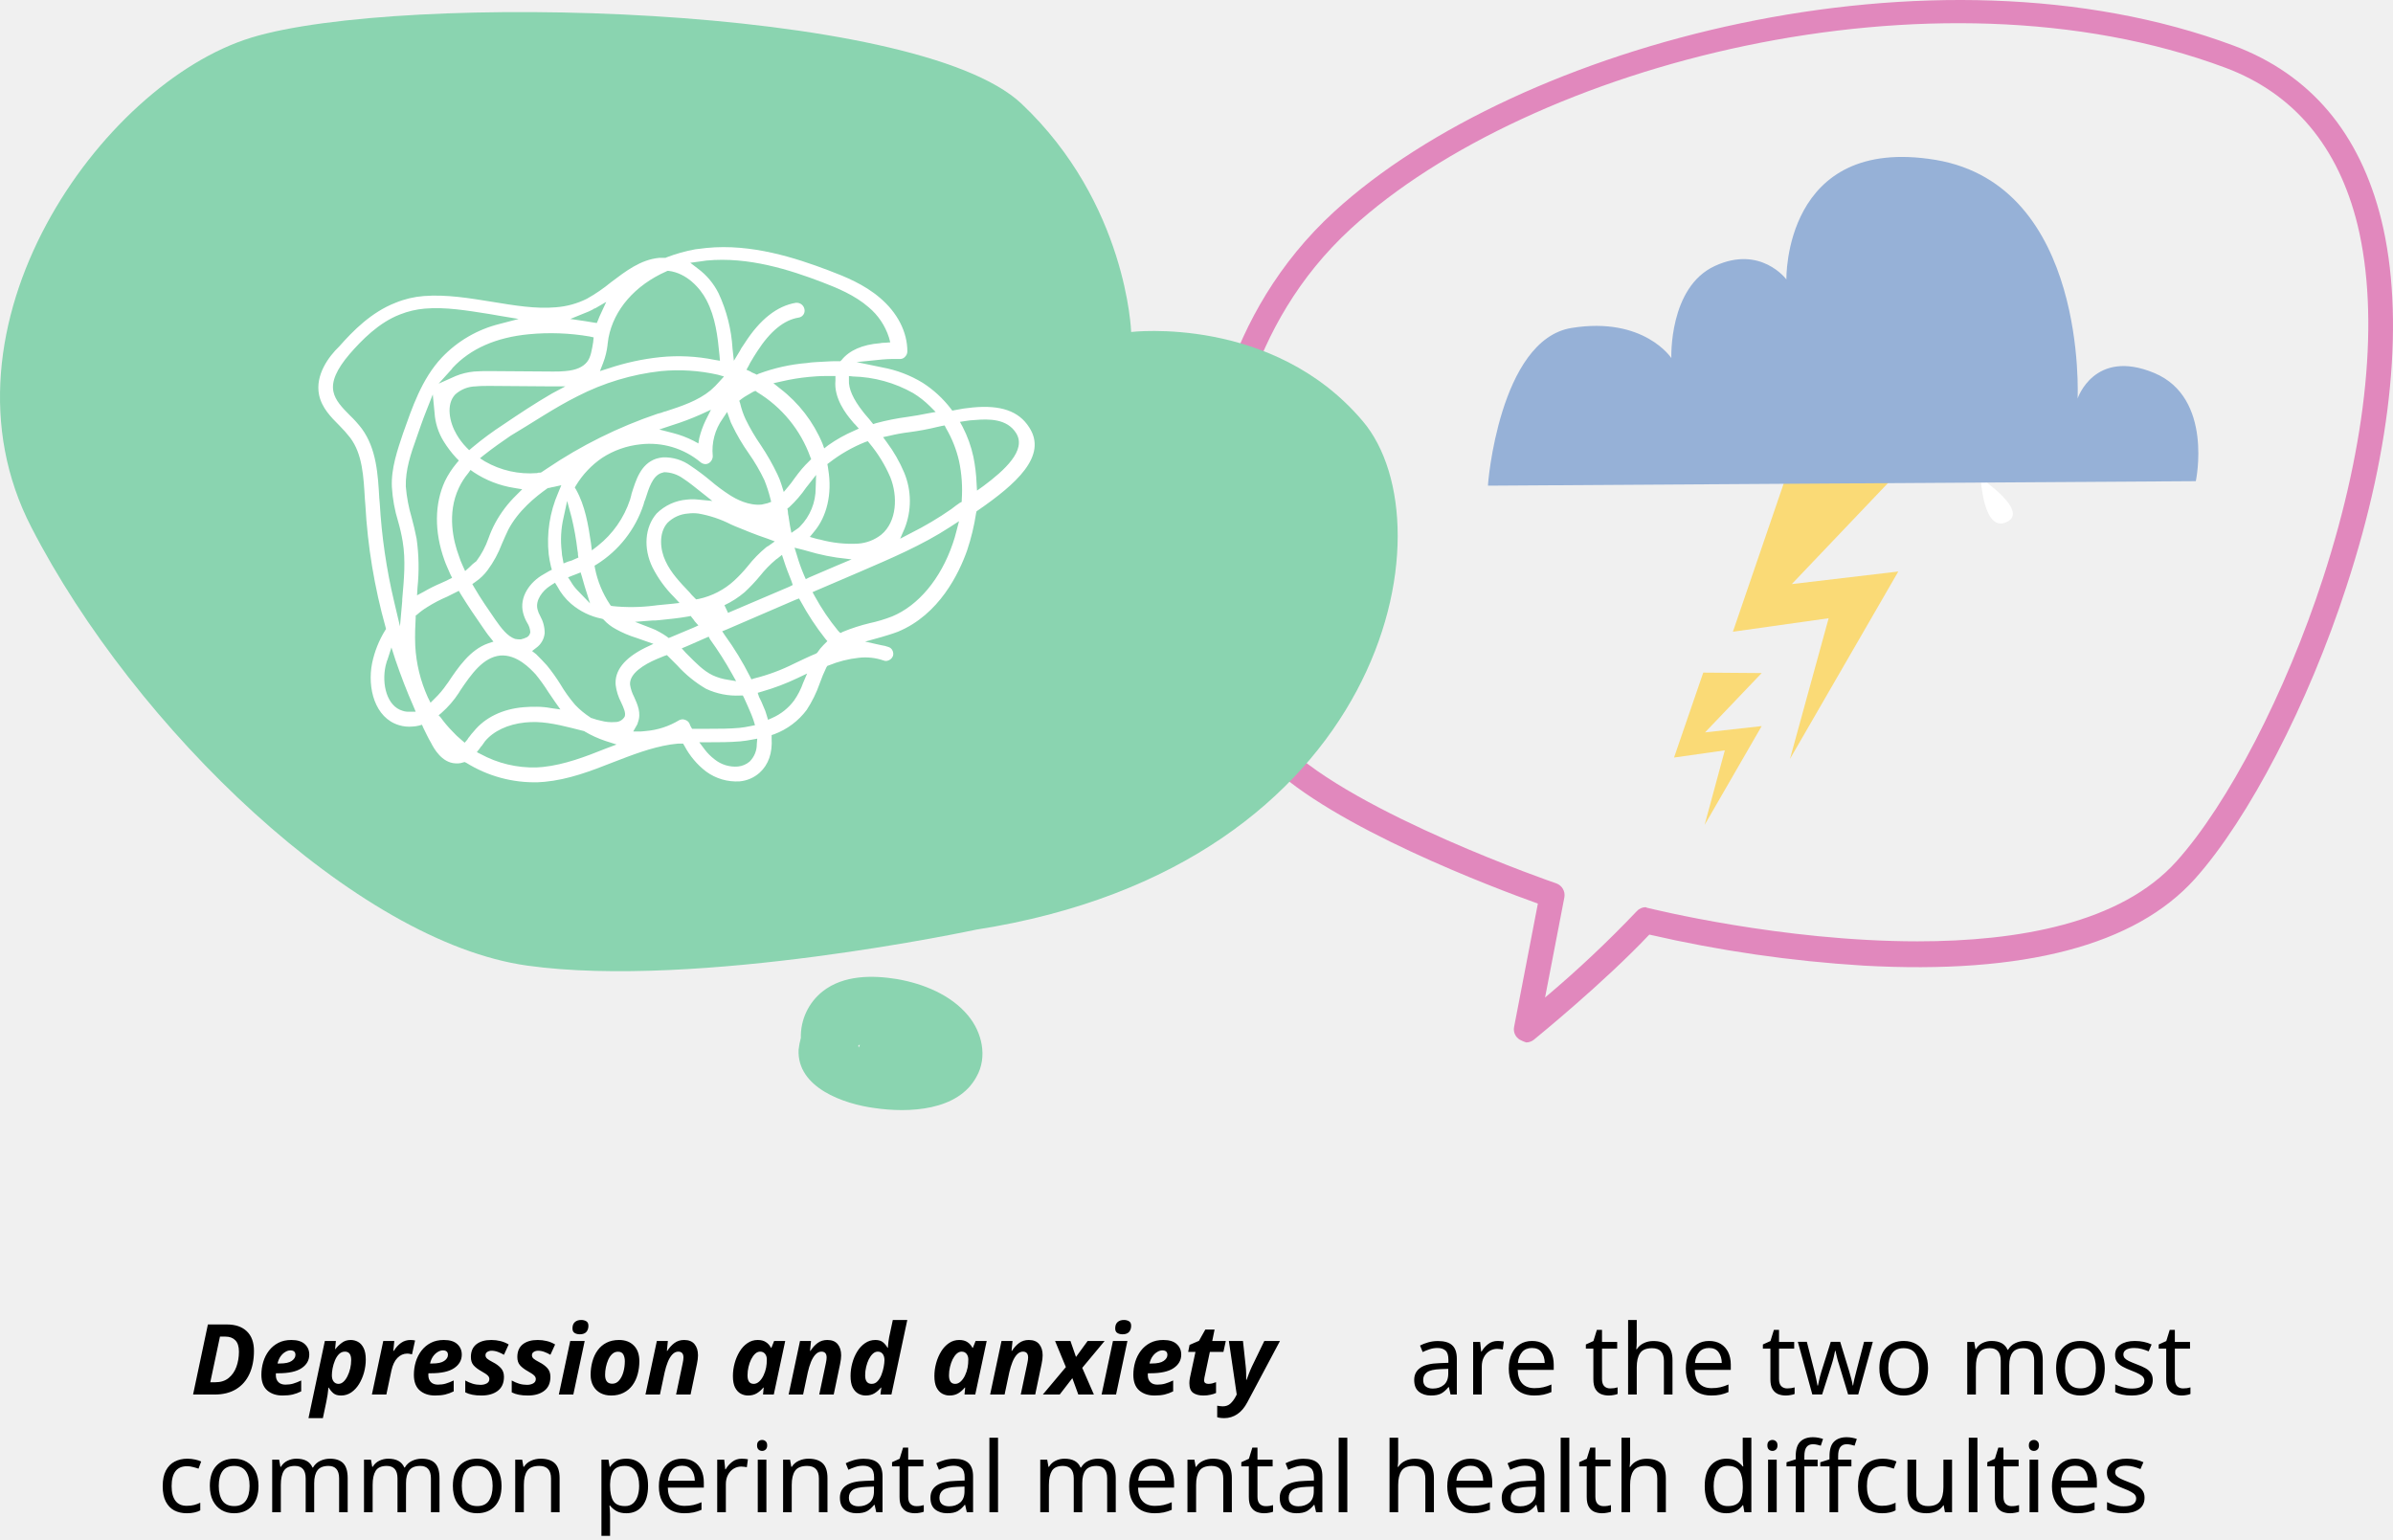
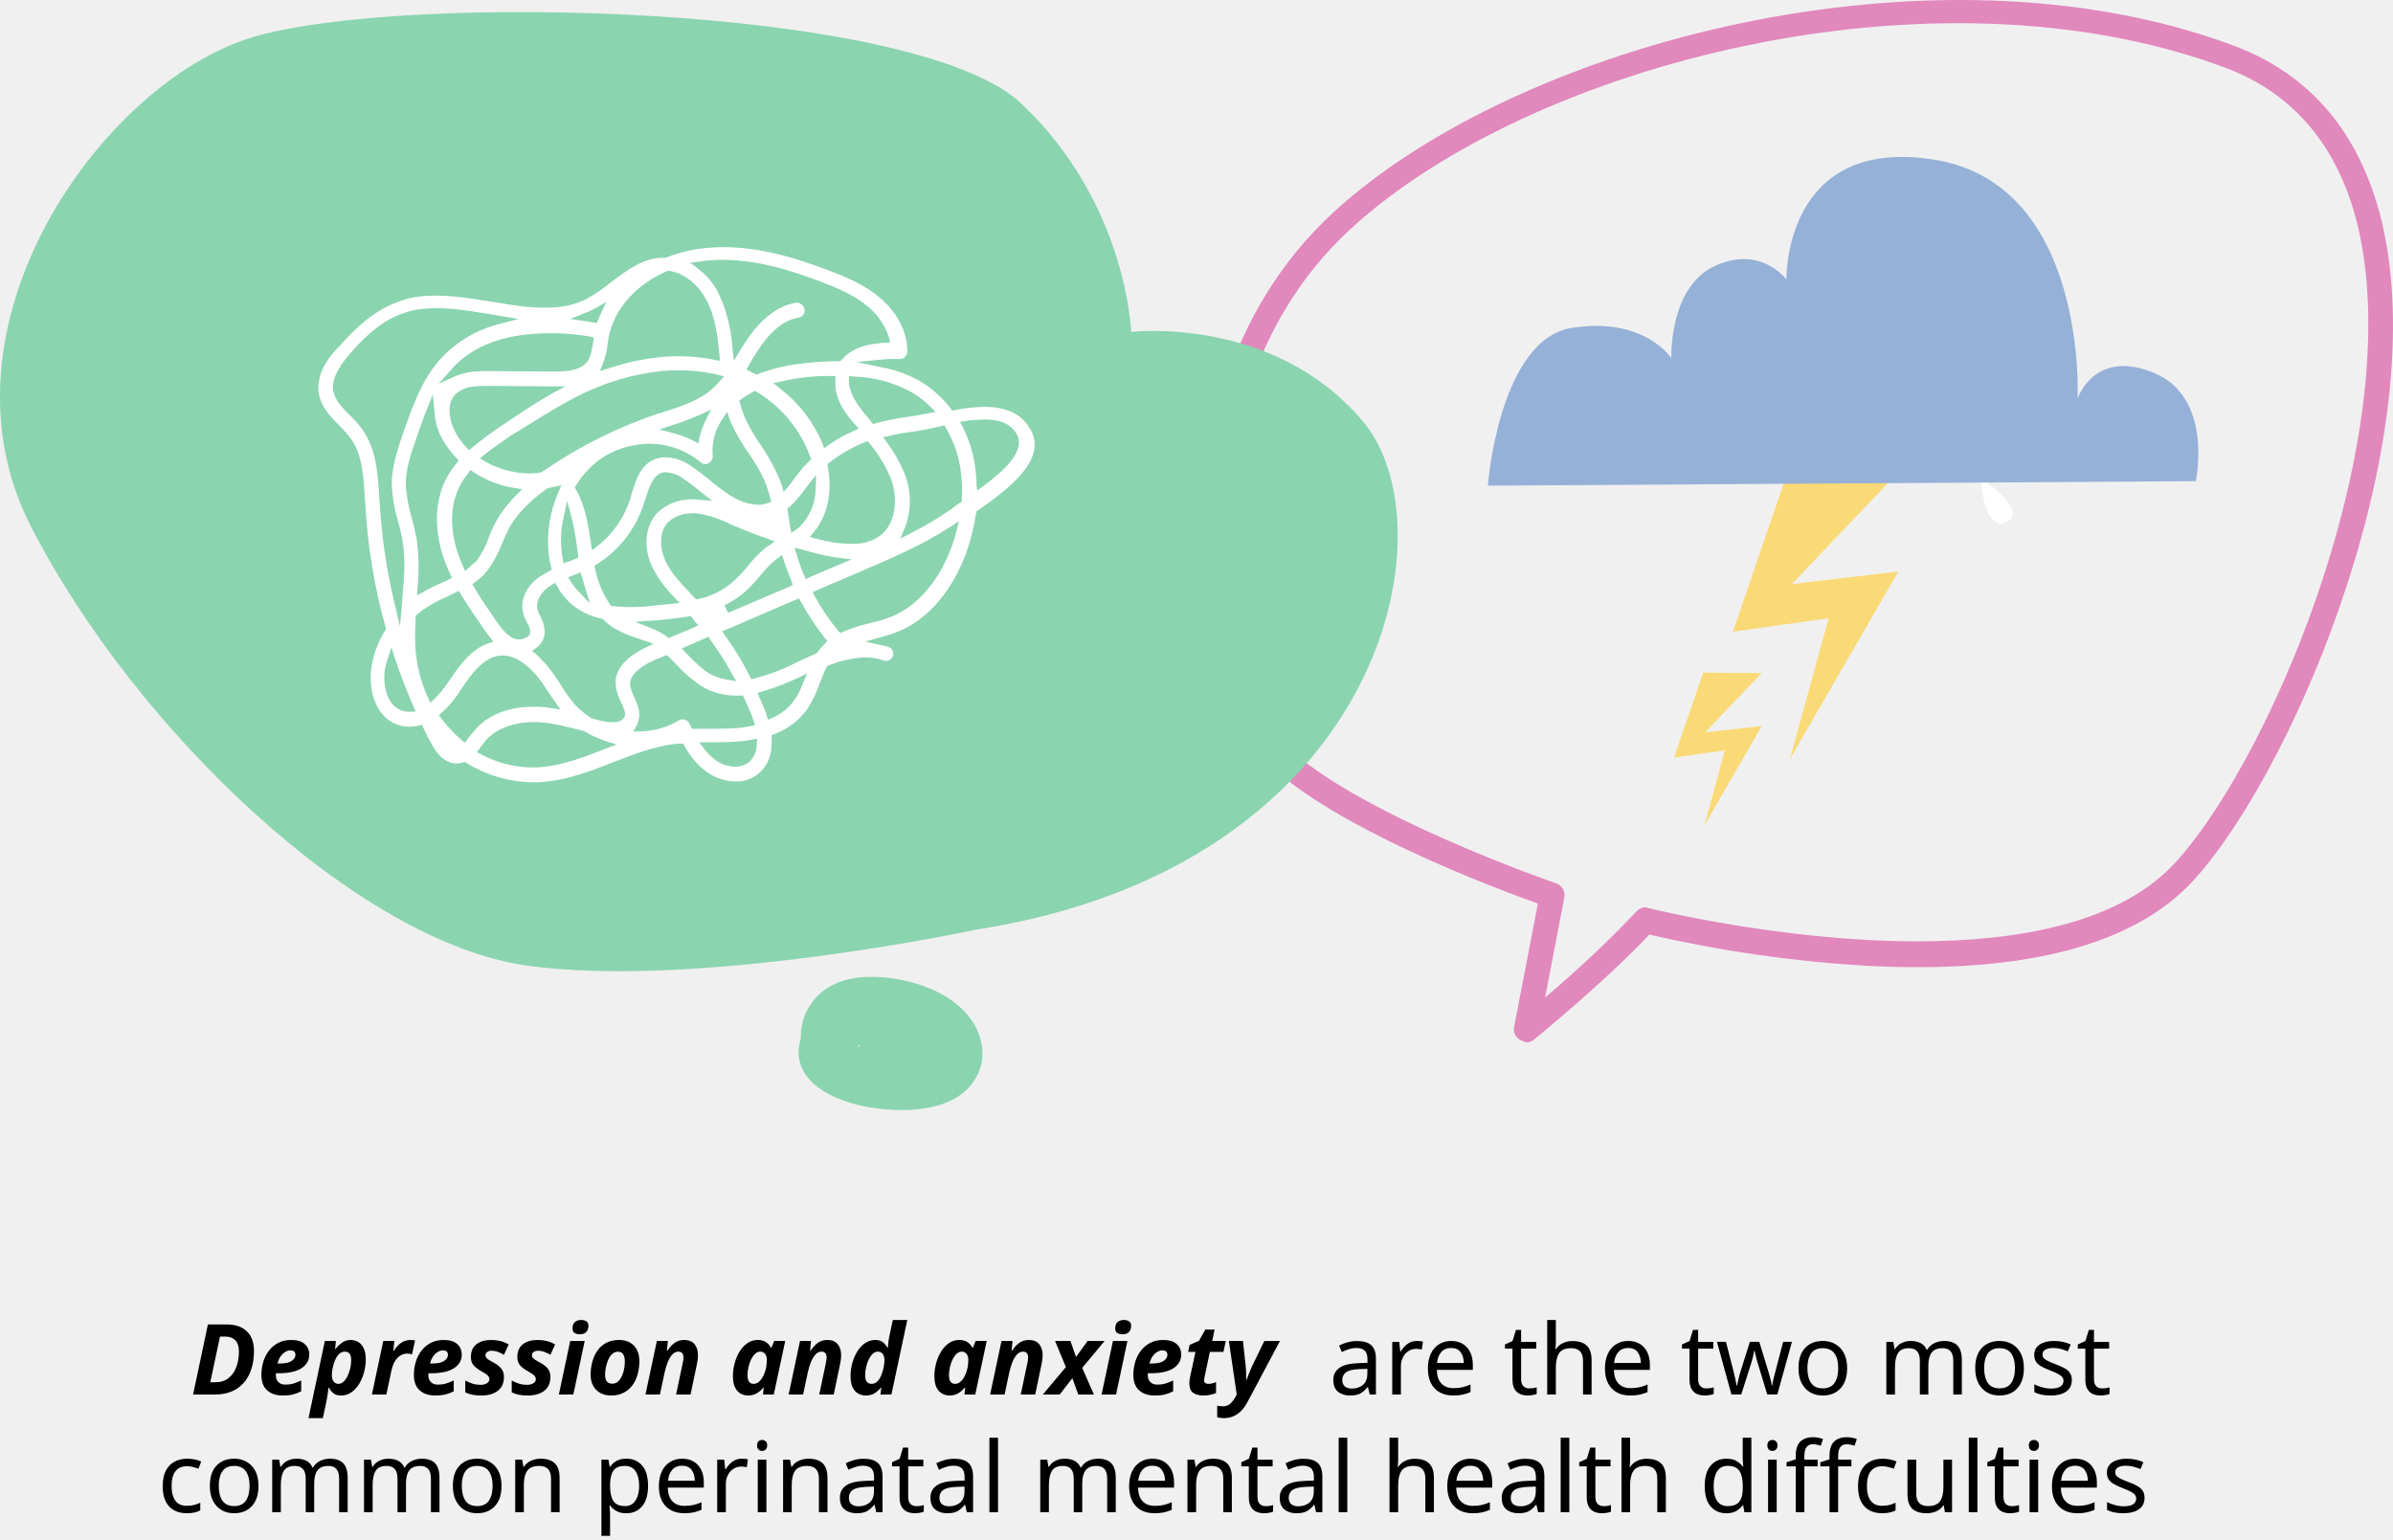
<svg xmlns="http://www.w3.org/2000/svg" width="532.478" height="342.53" viewBox="0 0 532.478 342.53">
  <g id="Group_137" data-name="Group 137" transform="translate(-8470 -4125.421)">
    <rect id="XMLID_384_" width="524.1" height="48.6" transform="translate(8474 4417.6)" fill="none" />
    <g id="Group" transform="translate(8429.938 4519)">
-       <text id="Depression_and_anxiety" data-name="Depression and anxiety" transform="translate(82.462 -83.248)" font-size="21.85" font-family="ITCAvantGardeStd-BoldObl, ITC Avant Garde Gothic Std" font-weight="700" font-style="oblique">
+       <text id="Depression_and_anxiety" data-name="Depression and anxiety" transform="translate(82.462 -83.248)" font-size="21.85" font-family="'ITC Avant Garde Gothic Std Book',sans-serif" font-weight="700" font-style="oblique">
        <tspan x="0" y="0">Depression and anxiety</tspan>
      </text>
-       <text id="_are_the_two_most_" data-name=" are the two most " transform="translate(348.062 -83.248)" font-size="21.85" font-family="ITCAvantGardeStd-Bk, ITC Avant Garde Gothic Std">
+       <text id="_are_the_two_most_" data-name=" are the two most " transform="translate(330.062 -83.248)" font-size="21.85" font-family="'ITC Avant Garde Gothic Std Book',sans-serif">
        <tspan x="0" y="0" xml:space="preserve"> are the two most </tspan>
      </text>
      <text id="common_perinatal_mental_health_diffculties" data-name="common perinatal mental health diffculties" transform="translate(75.062 -57.048)" font-size="21.85" font-family="ITCAvantGardeStd-Bk, ITC Avant Garde Gothic Std">
        <tspan x="0" y="0">common perinatal mental health diffculties</tspan>
      </text>
    </g>
    <g id="XMLID_2087_" transform="translate(8428.199 4519)">
      <g id="XMLID_2140_">
        <g id="XMLID_2151_">
          <path id="XMLID_2152_" d="M380-162.2a2.689,2.689,0,0,1-1.3-2.8l5.3-27.5c-9.5-3.4-45.7-17-60.1-31.3-9.2-9-15.3-30.7-14.8-52.6.3-16.3,4.6-47.2,29.6-70.1,41-37.5,133.3-61.9,200.2-36.9,17,6.4,28,19.4,32.8,38.8,5.2,21.3,2.5,50.2-7.8,81.6-8.5,26.2-21.8,51.7-33.7,65-13.3,14.8-38.1,21.3-73.8,19.3a291.055,291.055,0,0,1-47.6-6.9c-10.2,10.8-25.1,22.9-25.7,23.4a2.716,2.716,0,0,1-1.7.6A8.428,8.428,0,0,1,380-162.2Zm28.6-29.3c.5.1,29.6,7.4,59.9,7.4,22.3,0,45.2-4,57.6-17.8,11.5-12.8,24.3-37.5,32.6-63,9.9-30.4,12.6-58.3,7.7-78.6-4.3-17.5-14.2-29.3-29.4-35-65.1-24.3-154.8-.7-194.6,35.8-23.5,21.6-27.5,50.8-27.8,66.2-.4,22.9,6.3,41.9,13.2,48.7,15.5,15.3,59.9,30.7,60.3,30.8a2.777,2.777,0,0,1,1.8,3.1l-4.3,22.3A251.013,251.013,0,0,0,406-190.8a2.665,2.665,0,0,1,2-.9A1.421,1.421,0,0,0,408.6-191.5Z" fill="#e188bd" />
        </g>
        <g id="XMLID_2149_">
          <path id="XMLID_2150_" d="M482.5-287.2c.1.5.7,12.2,5.8,9.8C493.5-279.8,482.5-287.2,482.5-287.2Z" fill="#fff" />
        </g>
        <g id="XMLID_2141_">
          <g id="XMLID_2147_">
            <path id="XMLID_2148_" d="M439.7-288.9,427.4-253l21.3-3-8.6,31.3,24.1-41.7-23.7,2.8,23.8-25Z" fill="#fada76" />
          </g>
          <g id="XMLID_2145_">
            <path id="XMLID_2146_" d="M420.8-243.9,414.3-225l11.3-1.6L421.1-210l12.7-22-12.6,1.4,12.6-13.2Z" fill="#fada76" />
          </g>
          <g id="XMLID_2142_">
            <g id="XMLID_2143_">
              <path id="XMLID_2144_" d="M391.5-320.6c16.1-2.6,22.2,6.7,22.2,6.7s-.6-15.8,9.7-20.5c10.2-4.7,15.9,3,15.9,3s-.7-32.2,33.2-26.6c33.9,5.7,31.6,53.1,31.6,53.1s3.7-11.2,17-5.7,9.3,24.1,9.3,24.1l-157.5,1C372.8-285.5,375.4-318,391.5-320.6Z" fill="#96b1d7" />
            </g>
          </g>
        </g>
      </g>
      <g id="XMLID_2088_">
        <g id="XMLID_2096_">
          <g id="XMLID_2138_">
            <path id="XMLID_2139_" d="M259-186.7s-62,13.3-99.9,8S71.8-231.5,48.8-276.2c-23.1-44.6,15.6-98.8,48.9-109s147.9-7.5,171.4,14.7,24.4,50.8,24.4,50.8,31.5-3.8,51.5,19.8C365-276.4,350.1-200.9,259-186.7Z" fill="#8ad4b0" />
          </g>
          <g id="XMLID_2097_">
            <g id="XMLID_2098_">
              <path id="XMLID_2099_" d="M112.8-305.7c.6,2.9,2.7,5,4.5,6.8a29.1,29.1,0,0,1,2.4,2.7c2.8,3.7,3,8.8,3.3,13.8l.1,1.2a126.688,126.688,0,0,0,4.5,27.2l.1.4-.2.3a22.761,22.761,0,0,0-2.9,7.3c-1.1,5.5.6,12.2,6,13.8a7.687,7.687,0,0,0,3,.3,6.753,6.753,0,0,0,1.4-.2l.7-.2.3.7c.6,1.2,1.1,2.3,1.7,3.3.6,1.2,2.4,4.5,5.5,4.6h.6a3.553,3.553,0,0,0,1-.2l.4-.1.4.2a28.685,28.685,0,0,0,15.9,4.3c.5,0,1-.1,1.5-.1,5.3-.5,10.3-2.4,15.1-4.3,4.4-1.7,8.5-3.3,12.9-4,.5-.1,1.1-.1,1.7-.2h1.1l.3.5a17.44,17.44,0,0,0,4.8,5.7,11.412,11.412,0,0,0,7.5,2.2,7.664,7.664,0,0,0,4.4-1.9c2-1.8,2.9-4.4,2.7-7.7v-.7l.6-.2a16,16,0,0,0,7.2-5.4,26.93,26.93,0,0,0,2.9-5.9,34.678,34.678,0,0,1,1.5-3.6l.2-.3.3-.1a24.4,24.4,0,0,1,6.7-1.7,12.471,12.471,0,0,1,5.5.6,1.483,1.483,0,0,0,.7.1,1.77,1.77,0,0,0,1.4-1.1,1.672,1.672,0,0,0-.1-1.2,1.419,1.419,0,0,0-.9-.8,7.491,7.491,0,0,0-1.6-.4l-3.6-.8,3.6-1c1-.3,2.4-.7,3.7-1.2,9.2-3.8,13.6-13,15.4-18.1a50.07,50.07,0,0,0,2-8.3l.1-.4.3-.2c8.4-5.8,15.6-12.1,11.4-18.5-2.3-3.6-6.3-5-12.6-4.4a35.472,35.472,0,0,0-4,.6l-.5.1-.3-.4a24.752,24.752,0,0,0-6.3-5.8,26.215,26.215,0,0,0-8.9-3.4l-5.8-1.2,5.9-.6h.1c1.1-.1,2.3-.1,3.6-.1h.2a1.389,1.389,0,0,0,1-.5,1.656,1.656,0,0,0,.5-1.2c0-4.3-2.2-8.6-6.1-11.9-3.5-3-7.7-4.7-11.4-6.1-7.4-2.8-17.2-6-27.2-5-.8.1-1.7.2-2.5.3a35.826,35.826,0,0,0-6.4,1.8l-.2.1h-1.4c-4.2.4-7.5,3-10.7,5.4a37.019,37.019,0,0,1-5.4,3.7,18.5,18.5,0,0,1-6.9,1.9c-4.5.4-9.2-.4-14.1-1.2-5-.8-10.2-1.7-15.3-1.3a20.781,20.781,0,0,0-6.3,1.5c-5.4,2.1-9.5,6.3-12.5,9.7C114.9-314.2,111.9-310.1,112.8-305.7Zm60.2-13,.9.2-.1.9v.1c-.3,1.7-.5,3.4-1.4,4.5s-2.4,1.8-4.8,2a24.441,24.441,0,0,1-2.9.1l-14-.1c-1,0-2.2,0-3.4.1a14.482,14.482,0,0,0-4.1,1l-3.8,1.7,2.8-3.1.1-.1c.1-.1.1-.2.2-.3,4-4.3,9.7-6.8,17-7.5A51.238,51.238,0,0,1,173-318.7Zm-34.5,17a13.694,13.694,0,0,0,2,6.3,24.008,24.008,0,0,0,2.8,3.7l.6.6-.5.6a19.524,19.524,0,0,0-2.6,4c-2.3,5-2.4,11.2-.1,17.6.3.9.8,1.9,1.3,3.1l.4.8-.8.4c-.5.3-1.1.5-1.7.8a33.653,33.653,0,0,0-3.8,1.9l-1.5.8.1-1.7a44.519,44.519,0,0,0-.2-10.9c-.3-1.6-.7-3.2-1.1-4.7a34.829,34.829,0,0,1-1.3-6.9c-.1-3.7,1.1-7.3,2.4-10.9.6-1.7,1.3-3.8,2.1-5.8l1.5-3.8Zm19.7,44.5a8.488,8.488,0,0,0,.9,2.2,4.282,4.282,0,0,1,.7,2.1,1.551,1.551,0,0,1-.7,1.1,5.783,5.783,0,0,1-1.4.5,5.283,5.283,0,0,1-1.3-.1c-1.7-.6-3-2.3-4.4-4.3-1.5-2.2-3.2-4.6-4.7-7.2l-.4-.7.7-.5a11.179,11.179,0,0,0,2.7-2.6,24.225,24.225,0,0,0,3.2-5.9c.5-1.1.9-2.1,1.4-3.1,2.2-4.2,6-7.3,8.7-9.2l.2-.1h.2c.3-.1.5-.1.8-.2h.1l1.8-.4-.7,1.7a27.1,27.1,0,0,0-2.1,13.7,25.582,25.582,0,0,0,.5,2.7l.2.7-.6.3c-.4.2-.8.5-1.2.7C159.7-264.1,157.3-260.7,158.2-257.2ZM231.3-300c.2.2.3.4.5.6l.3.3.8.9-1.1.5a31.207,31.207,0,0,0-5.7,3.2l-.9.7-.4-1.1a30.038,30.038,0,0,0-9.4-12.2l-1.5-1.2,1.8-.4a45.686,45.686,0,0,1,6.1-1c1.1-.1,2.3-.2,3.7-.2h2.2v1C227.3-304.9,230.2-301.3,231.3-300Zm3,4.8.6-.2.4.5a30.675,30.675,0,0,1,4.6,7.5c1.7,4.2,1.5,9.9-2,12.8a9.362,9.362,0,0,1-5.2,2,26.722,26.722,0,0,1-8.4-.9c-.2,0-.3-.1-.5-.1-.1,0-.3-.1-.4-.1l-1.4-.4.9-1.1c2.9-3.4,4.1-8.5,3.2-13.9,0-.2-.1-.5-.1-.7l-.1-.5.4-.3A33.32,33.32,0,0,1,234.3-295.2Zm-3,26.1-3.1,1.3-6.3,2.7-.8.4-.4-.9a39.021,39.021,0,0,1-1.6-4.5l-.5-1.6,1.6.4.4.1c1,.3,1.9.5,2.9.8a44.7,44.7,0,0,0,4.5.9ZM217.9-275l-.3-1.5c-.1-.6-.2-1.3-.3-1.9v-.1a6.752,6.752,0,0,1-.2-1.4l-.1-.5.4-.3a26.069,26.069,0,0,0,3.8-4.4l.4-.5,1.8-2.3-.1,2.9a12.126,12.126,0,0,1-3.5,8.6,2.651,2.651,0,0,1-.6.5Zm-1.7-9.1-.5-1.6a15.714,15.714,0,0,0-.9-2.3,51.913,51.913,0,0,0-3.7-6.5,43.7,43.7,0,0,1-3.4-5.8,18,18,0,0,1-1.2-3.5l-.2-.6.5-.4a10.985,10.985,0,0,1,1.4-.9c.4-.2.8-.5,1.2-.7l.5-.2.4.3a27.925,27.925,0,0,1,11.8,14.4l.2.5-.4.4c-.6.6-1.2,1.2-1.7,1.8-.6.7-1.1,1.4-1.7,2.2a19.224,19.224,0,0,1-1.3,1.7Zm2,20.7-.8.4-13.6,5.8-.8-1.7a20.451,20.451,0,0,0,4.5-2.9,38.216,38.216,0,0,0,3.4-3.6,25.377,25.377,0,0,1,3.6-3.7c.1-.1.2-.1.3-.2l1-.8.4,1.2c.5,1.6,1.1,3.1,1.7,4.6Zm-20.9,3.1-.6.1-.4-.4a11.983,11.983,0,0,1-1.1-1.2c-2.1-2.2-4.1-4.3-5.3-6.9-1.2-2.5-1.6-6.2.4-8.5a7.164,7.164,0,0,1,4.6-2.1,8.844,8.844,0,0,1,2.3,0,25.424,25.424,0,0,1,7.2,2.4l.9.4c2.2.9,4.6,1.9,7.3,2.8l1.6.6-1.4,1-.2.1c-.1.1-.2.1-.3.2a27.148,27.148,0,0,0-4.1,4.2,31.253,31.253,0,0,1-3,3.2A16.938,16.938,0,0,1,197.3-260.3Zm2.5,9a77.1,77.1,0,0,1,4.9,7.7l.9,1.6-1.8-.3a12.22,12.22,0,0,1-3.4-1c-2.1-1-3.8-2.8-5.6-4.6l-.3-.3-.1-.1-.9-1,1.2-.5,4.1-1.8.7-.3Zm-8.7-.5-.5.2-.4-.3a14,14,0,0,0-1.6-1,11.389,11.389,0,0,0-1.9-.9l-3.6-1.4,3.9-.3h.6l1.1-.1c1.9-.2,4.1-.4,6.3-.8l.5-.1.3.4a5.548,5.548,0,0,1,.6.8l.8.9-1.1.5Zm-13-6.9-.4-.1-.2-.3a22.149,22.149,0,0,1-3.3-8l-.1-.6.5-.3A24.868,24.868,0,0,0,185-281.3a5.639,5.639,0,0,1,.4-1.2c.8-2.5,1.6-5.1,3.5-5.8.2-.1.5-.1.7-.2a7.408,7.408,0,0,1,4.2,1.4c1.4.9,2.7,2,4.1,3.1h0l2.4,1.9-3.1-.3a11.294,11.294,0,0,0-2.6,0,10.793,10.793,0,0,0-6.7,3.1c-2.6,3-3,7.7-.9,12a25.7,25.7,0,0,0,4.8,6.6l1.2,1.3-1.8.2c-.9.1-1.9.2-3.1.3l-.8.1A40.5,40.5,0,0,1,178.1-258.7Zm-4.6-12.4-.2-1.6c-.6-4.1-1.3-8.3-3.3-11.9l-.3-.5.3-.5a19.956,19.956,0,0,1,5.8-6.1,19.263,19.263,0,0,1,8.5-3,17.678,17.678,0,0,1,13.4,4,1.746,1.746,0,0,0,1.2.4,1.421,1.421,0,0,0,.6-.2,1.8,1.8,0,0,0,.9-1.6,12.189,12.189,0,0,1,2.2-8.3l1-1.5.6,1.7a6.119,6.119,0,0,0,.5,1.2,43.406,43.406,0,0,0,3.7,6.3,40.692,40.692,0,0,1,3.5,6,31.367,31.367,0,0,1,1.3,4l.2.8-.8.3c-.4.1-.9.2-1.3.3-2.9.3-5.7-1.2-7.1-2.1a39.81,39.81,0,0,1-4.3-3.2,50.444,50.444,0,0,0-4.4-3.3,9.921,9.921,0,0,0-6.2-1.9,7.974,7.974,0,0,0-1.5.3c-3.5,1.2-4.5,4.8-5.5,7.9v.1c-.1.4-.2.7-.3,1.1a21.809,21.809,0,0,1-7.2,10.3Zm-3.2-34.3a53.572,53.572,0,0,1,18.6-5.6,40.4,40.4,0,0,1,12.6.8l1.4.4-1,1.1a18.858,18.858,0,0,1-2,2c-2.8,2.3-6.4,3.5-10.1,4.7h-.1a9.829,9.829,0,0,1-1.6.5,102.643,102.643,0,0,0-24.6,12.2c-.4.3-.8.5-1.2.8l-.2.1h-.2a1.268,1.268,0,0,0-.6.1,20.014,20.014,0,0,1-11.6-2.6l-1.1-.7,1-.8c1.9-1.5,3.9-2.9,5.8-4.2C160.3-299.5,165.1-302.8,170.3-305.4Zm-5.7-.6c-3.8,2.2-7.4,4.6-10.8,6.9a71.6,71.6,0,0,0-6.9,5.1l-.7.6-.6-.6a14.8,14.8,0,0,1-2.2-2.9c-1.6-2.7-2.4-6.7-.3-8.9a7,7,0,0,1,4.6-1.8c1-.1,2.1-.1,3.1-.1l13.4.1h3.4Zm26.9,7a57.741,57.741,0,0,0,6.1-2.3l2.4-1.1-1.2,2.4a20.315,20.315,0,0,0-1.4,3.9l-.2,1.2-1.1-.6a22.018,22.018,0,0,0-4.5-1.7l-3.1-.8Zm-18.4,39.7-2.8-2.9a9.509,9.509,0,0,1-1.5-2l-.6-.9,1-.4a6.884,6.884,0,0,1,.8-.3l1-.4.3,1,.6,2.1Zm-5.9-8.9-.2-1.1a7.719,7.719,0,0,1-.2-1.5,21.65,21.65,0,0,1,.4-7.6l.8-3.7,1,3.7a62.1,62.1,0,0,1,1.3,7.3l.1.6v.3l.1.7-.7.3a6.394,6.394,0,0,1-1.6.6Zm-21,.9-.9.8-.5-1.1a17.847,17.847,0,0,1-.9-2.3c-1.2-3.2-2.7-9.4,0-15.1a15.149,15.149,0,0,1,2.1-3.3l.5-.7.7.5a22.578,22.578,0,0,0,9,3.5l1.8.3-1.3,1.3a26.041,26.041,0,0,0-4.7,6.2,25.183,25.183,0,0,0-1.5,3.4,18.985,18.985,0,0,1-2.7,5.1A10.7,10.7,0,0,0,146.2-267.3Zm30.5-59.1-1.2,2.6a14.675,14.675,0,0,0-.6,1.4l-.3.7-.7-.1-1.8-.3-3.4-.5,3.2-1.3a14.17,14.17,0,0,0,1.8-.8c.1-.1.2-.1.3-.2.1,0,.2-.1.3-.1Zm22.3-.4c2,3.8,2.5,8.1,2.9,12.3l.1,1.2-1.2-.2a40.367,40.367,0,0,0-12.1-.6,53.937,53.937,0,0,0-11.5,2.5l-1.9.6.7-1.8a16.318,16.318,0,0,0,1-4.1v-.1c.1-.5.1-.9.2-1.4,1.2-6.3,5.9-11.7,12.9-14.8l.2-.1h.3C194.6-332.8,197.6-329.5,199-326.8Zm30.1,13.3-.3.3h-.4c-1,0-2.1,0-3.2.1-1.4.1-2.7.1-3.8.3a40.061,40.061,0,0,0-10.8,2.4l-.4.2-.4-.2c-.2-.1-.5-.2-.7-.3l-.3-.2-.9-.4.5-.9.1-.2.2-.4h0c.5-.9,1.1-1.8,1.6-2.6,2.9-4.5,6-7,9.2-7.5a1.554,1.554,0,0,0,1.3-1.9,1.752,1.752,0,0,0-1.8-1.4h-.1q-6.3,1.05-11.4,9c-.3.4-.5.8-.8,1.2l-.2.4-1.4,2.3-.3-2.7a33.809,33.809,0,0,0-3.1-12.3,15.416,15.416,0,0,0-4.6-5.5l-1.7-1.3,2.2-.3c.5-.1.9-.1,1.4-.2,9.4-.9,18.6,2.1,25.7,4.8,3.4,1.3,7.3,2.9,10.4,5.6a14.512,14.512,0,0,1,4.5,6.7l.3,1.1-1.2.1a4.1,4.1,0,0,0-1.1.1C233.7-316.9,230.8-315.6,229.1-313.5ZM250-301.9l-1.7.3c-1.5.3-3.1.6-4.6.8a54.19,54.19,0,0,0-7,1.4l-.6.2-.4-.5c-.6-.8-1.3-1.5-1.9-2.3-2.2-2.8-3.2-5.1-3.1-7v-.9l.9.1a28.667,28.667,0,0,1,13.4,3.7,20.558,20.558,0,0,1,3.7,2.9Zm5.4,2.2,1.3-.2a13.664,13.664,0,0,1,1.9-.2c3.3-.3,7.3-.3,9.3,2.9,2.4,3.8-2.6,8.3-7.3,11.8l-1.4,1-.1-1.7a36.773,36.773,0,0,0-.7-5.8,26.82,26.82,0,0,0-2.4-6.7Zm0,18c-.7.5-1.3.9-1.9,1.4a72.962,72.962,0,0,1-9.1,5.4l-2.3,1.2,1-2.3a16.513,16.513,0,0,0-.1-12.4,32.409,32.409,0,0,0-3.9-6.8l-.8-1.1,1.4-.3a37.28,37.28,0,0,1,4.4-.8,58.945,58.945,0,0,0,6.4-1.2l.9-.2.6-.1.3.6a25.912,25.912,0,0,1,2.9,7.3,31.372,31.372,0,0,1,.6,8.7v.4Zm-27.1,28.5a49.532,49.532,0,0,1-5.2-7.7l-.5-.9.9-.4,9.8-4.2c6.7-2.9,13.6-5.8,19.9-9.9l2-1.3-.6,2.3a27.587,27.587,0,0,1-.8,2.7c-2.7,7.9-7.7,13.8-13.5,16.2a32.716,32.716,0,0,1-5,1.5,40.561,40.561,0,0,0-5.9,1.9l-.6.3Zm-17.9,13.8,1-.3a50.972,50.972,0,0,0,7.9-3l2.1-1-.9,2.1a16.018,16.018,0,0,1-2,3.9,12.147,12.147,0,0,1-4.9,3.9l-.9.4-.3-1a10.662,10.662,0,0,0-.7-1.9,21.4,21.4,0,0,0-1-2.2Zm-1.4-3-.3-.6a66.423,66.423,0,0,0-5.6-9.2l-.6-.9,1-.4,15.3-6.6.8-.3.4.7a58.1,58.1,0,0,0,5.4,8.2l.5.6-.6.6-.3.3a10.1,10.1,0,0,0-1.3,1.6l-.2.2-.2.1c-1.7.7-3.3,1.5-4.8,2.2a42.244,42.244,0,0,1-8.9,3.3Zm-11.6,14h2.1c2.3,0,4.6,0,7-.2h0a25.125,25.125,0,0,0,2.7-.4l1.1-.2-.1,1.2a5.4,5.4,0,0,1-1.6,3.9A4.707,4.707,0,0,1,206-223a7.319,7.319,0,0,1-5.2-1.6,11.448,11.448,0,0,1-2.2-2.2Zm-14.7-2.4.8-1.4c.1-.2.2-.3.2-.5.9-2.2-.1-4.2-.8-5.8a8.539,8.539,0,0,1-.9-2.7c-.2-2.5,3.1-4.5,5.9-5.7l1.7-.7.6-.2.4.4,1.9,1.9a27.012,27.012,0,0,0,6.4,5.2,15.929,15.929,0,0,0,7.6,1.5h.6l.3.6c.5,1.1,1,2.2,1.5,3.4.2.5.4,1,.6,1.6l.3,1-1,.2a21.655,21.655,0,0,1-2.5.4h0c-2.2.2-4.4.2-6.7.2h-3.8l-.3-.5-.1-.2-.2-.5a1.589,1.589,0,0,0-1-.8,1.268,1.268,0,0,0-.6-.1,1.854,1.854,0,0,0-.7.2,17.025,17.025,0,0,1-7.4,2.4c-.3,0-.7.1-1.1.1Zm-4-2.1a9.115,9.115,0,0,1-3.2-.3,12.092,12.092,0,0,1-1.8-.5l-.3-.1h-.1l-.1-.1a18.8,18.8,0,0,1-3.4-2.8,31.719,31.719,0,0,1-3.3-4.6,40.244,40.244,0,0,0-3-4.2c-.8-.9-1.6-1.7-2.4-2.5l-.9-.7.9-.7a4.539,4.539,0,0,0,1.9-3.3,7.659,7.659,0,0,0-1-3.8,5.85,5.85,0,0,1-.6-1.5c-.5-2,1.1-4.1,2.8-5.2.1-.1.2-.1.3-.2l.8-.5.5.8a13.364,13.364,0,0,0,3.1,3.9,14.955,14.955,0,0,0,6.8,3.3l.3.1.2.2a10.038,10.038,0,0,0,2.6,2,23.685,23.685,0,0,0,4.7,2c.6.2,1.1.4,1.7.6l2,.7-1.9.9c-4.6,2.3-6.8,5.1-6.5,8.3a11.3,11.3,0,0,0,1.2,3.8c.6,1.3,1.1,2.4.8,3.2A2.391,2.391,0,0,1,178.7-232.9Zm-30.8,6.7.7-.9a1.38,1.38,0,0,1,.3-.4l.1-.1c.2-.3.5-.7.7-1,1.9-2.3,5.1-3.8,8.9-4.2a20.9,20.9,0,0,1,2.5-.1c3.5.1,7,1.1,10.6,2h.1l.1.1a24.01,24.01,0,0,0,4.6,2.1l2.5.8-2.4.9c-4.5,1.8-9.2,3.6-14,4.1-.5,0-.9.1-1.4.1a24.545,24.545,0,0,1-12.5-3Zm-8.5-8.2.6-.5a21.791,21.791,0,0,0,3.9-4.5l.3-.5c2.5-3.7,5.1-7.4,8.9-7.8,3.7-.3,6.7,2.9,7.9,4.2a38.858,38.858,0,0,1,2.8,3.9c.5.7,1,1.5,1.5,2.2l1.2,1.7-2.1-.3a17.09,17.09,0,0,0-3.1-.3c-1,0-2,0-3,.1-4.7.4-8.6,2.3-11.1,5.4a10.625,10.625,0,0,0-.9,1.1,3.039,3.039,0,0,0-.5.7l-.6.7-.7-.6a19.857,19.857,0,0,1-2.1-2,26.631,26.631,0,0,1-2.6-3.1Zm-5.2-15.5c-.1-2.3,0-4.5.1-6.3v-.4l.3-.2a14.964,14.964,0,0,1,2.3-1.7,30.488,30.488,0,0,1,4.4-2.3l1.8-.9.8-.4.4.7c1.6,2.6,3.3,5.1,4.9,7.4.5.7,1,1.5,1.6,2.2l.8,1-1.2.4c-4,1.4-6.7,5.4-8.9,8.7l-.3.4a19.753,19.753,0,0,1-2.7,3.2l-.9.9-.6-1.2A31.857,31.857,0,0,1,134.2-249.9Zm-5.3.4.9,2.8c1.2,3.5,2.5,6.9,4,10.3l.5,1.2h-1.4a3.887,3.887,0,0,1-1.5-.2c-3.5-1-4.7-5.9-3.8-10,.1-.4.2-.8.3-1.1l.1-.2Zm-9.3-65.3c2.7-3.1,6.5-7,11.2-8.8a19.255,19.255,0,0,1,5.5-1.3c4.6-.4,9.3.4,14.4,1.2.8.1,1.5.3,2.3.4l4.2.7-4.2,1.1a26.5,26.5,0,0,0-12.9,7.5c-4.5,4.8-6.6,11.2-8.6,16.8-1.2,3.6-2.7,7.8-2.5,12a32.725,32.725,0,0,0,1.4,7.7,39.272,39.272,0,0,1,1,4.4c.7,4.2.3,8.4-.1,12.9v.4l-.5,5.6-1.3-5.5a125.768,125.768,0,0,1-3.2-21.9l-.1-1.1c-.3-5.2-.6-11-3.9-15.5a26.123,26.123,0,0,0-2.7-3c-1.7-1.7-3.2-3.3-3.6-5.2C115.5-308.7,116.7-311.4,119.6-314.8Z" fill="#fff" />
            </g>
          </g>
        </g>
        <g id="XMLID_2089_">
          <g id="XMLID_2092_">
            <path id="XMLID_2093_" d="M257.2-167.6c-3.8-4.6-10-7.1-15.8-8.1-5.5-.9-11.9-.9-16.5,2.7a12.815,12.815,0,0,0-4.9,10.4,17.169,17.169,0,0,0-.5,2.6c-.4,8.5,10.1,12.1,16.9,13,7.5,1.1,18.6.7,22.7-7C261.6-158.4,260.3-163.9,257.2-167.6Zm-24.3,7.1c0,.2-.1.2,0,0v-.1c-.1-.1-.2-.2-.1-.3.5-.5.3.1.1.4Z" fill="#8ad4b0" />
          </g>
          <g id="XMLID_2090_">
            <path id="XMLID_2091_" d="M232.9-160.6Z" fill="#8ad4b0" />
          </g>
        </g>
      </g>
    </g>
  </g>
</svg>
